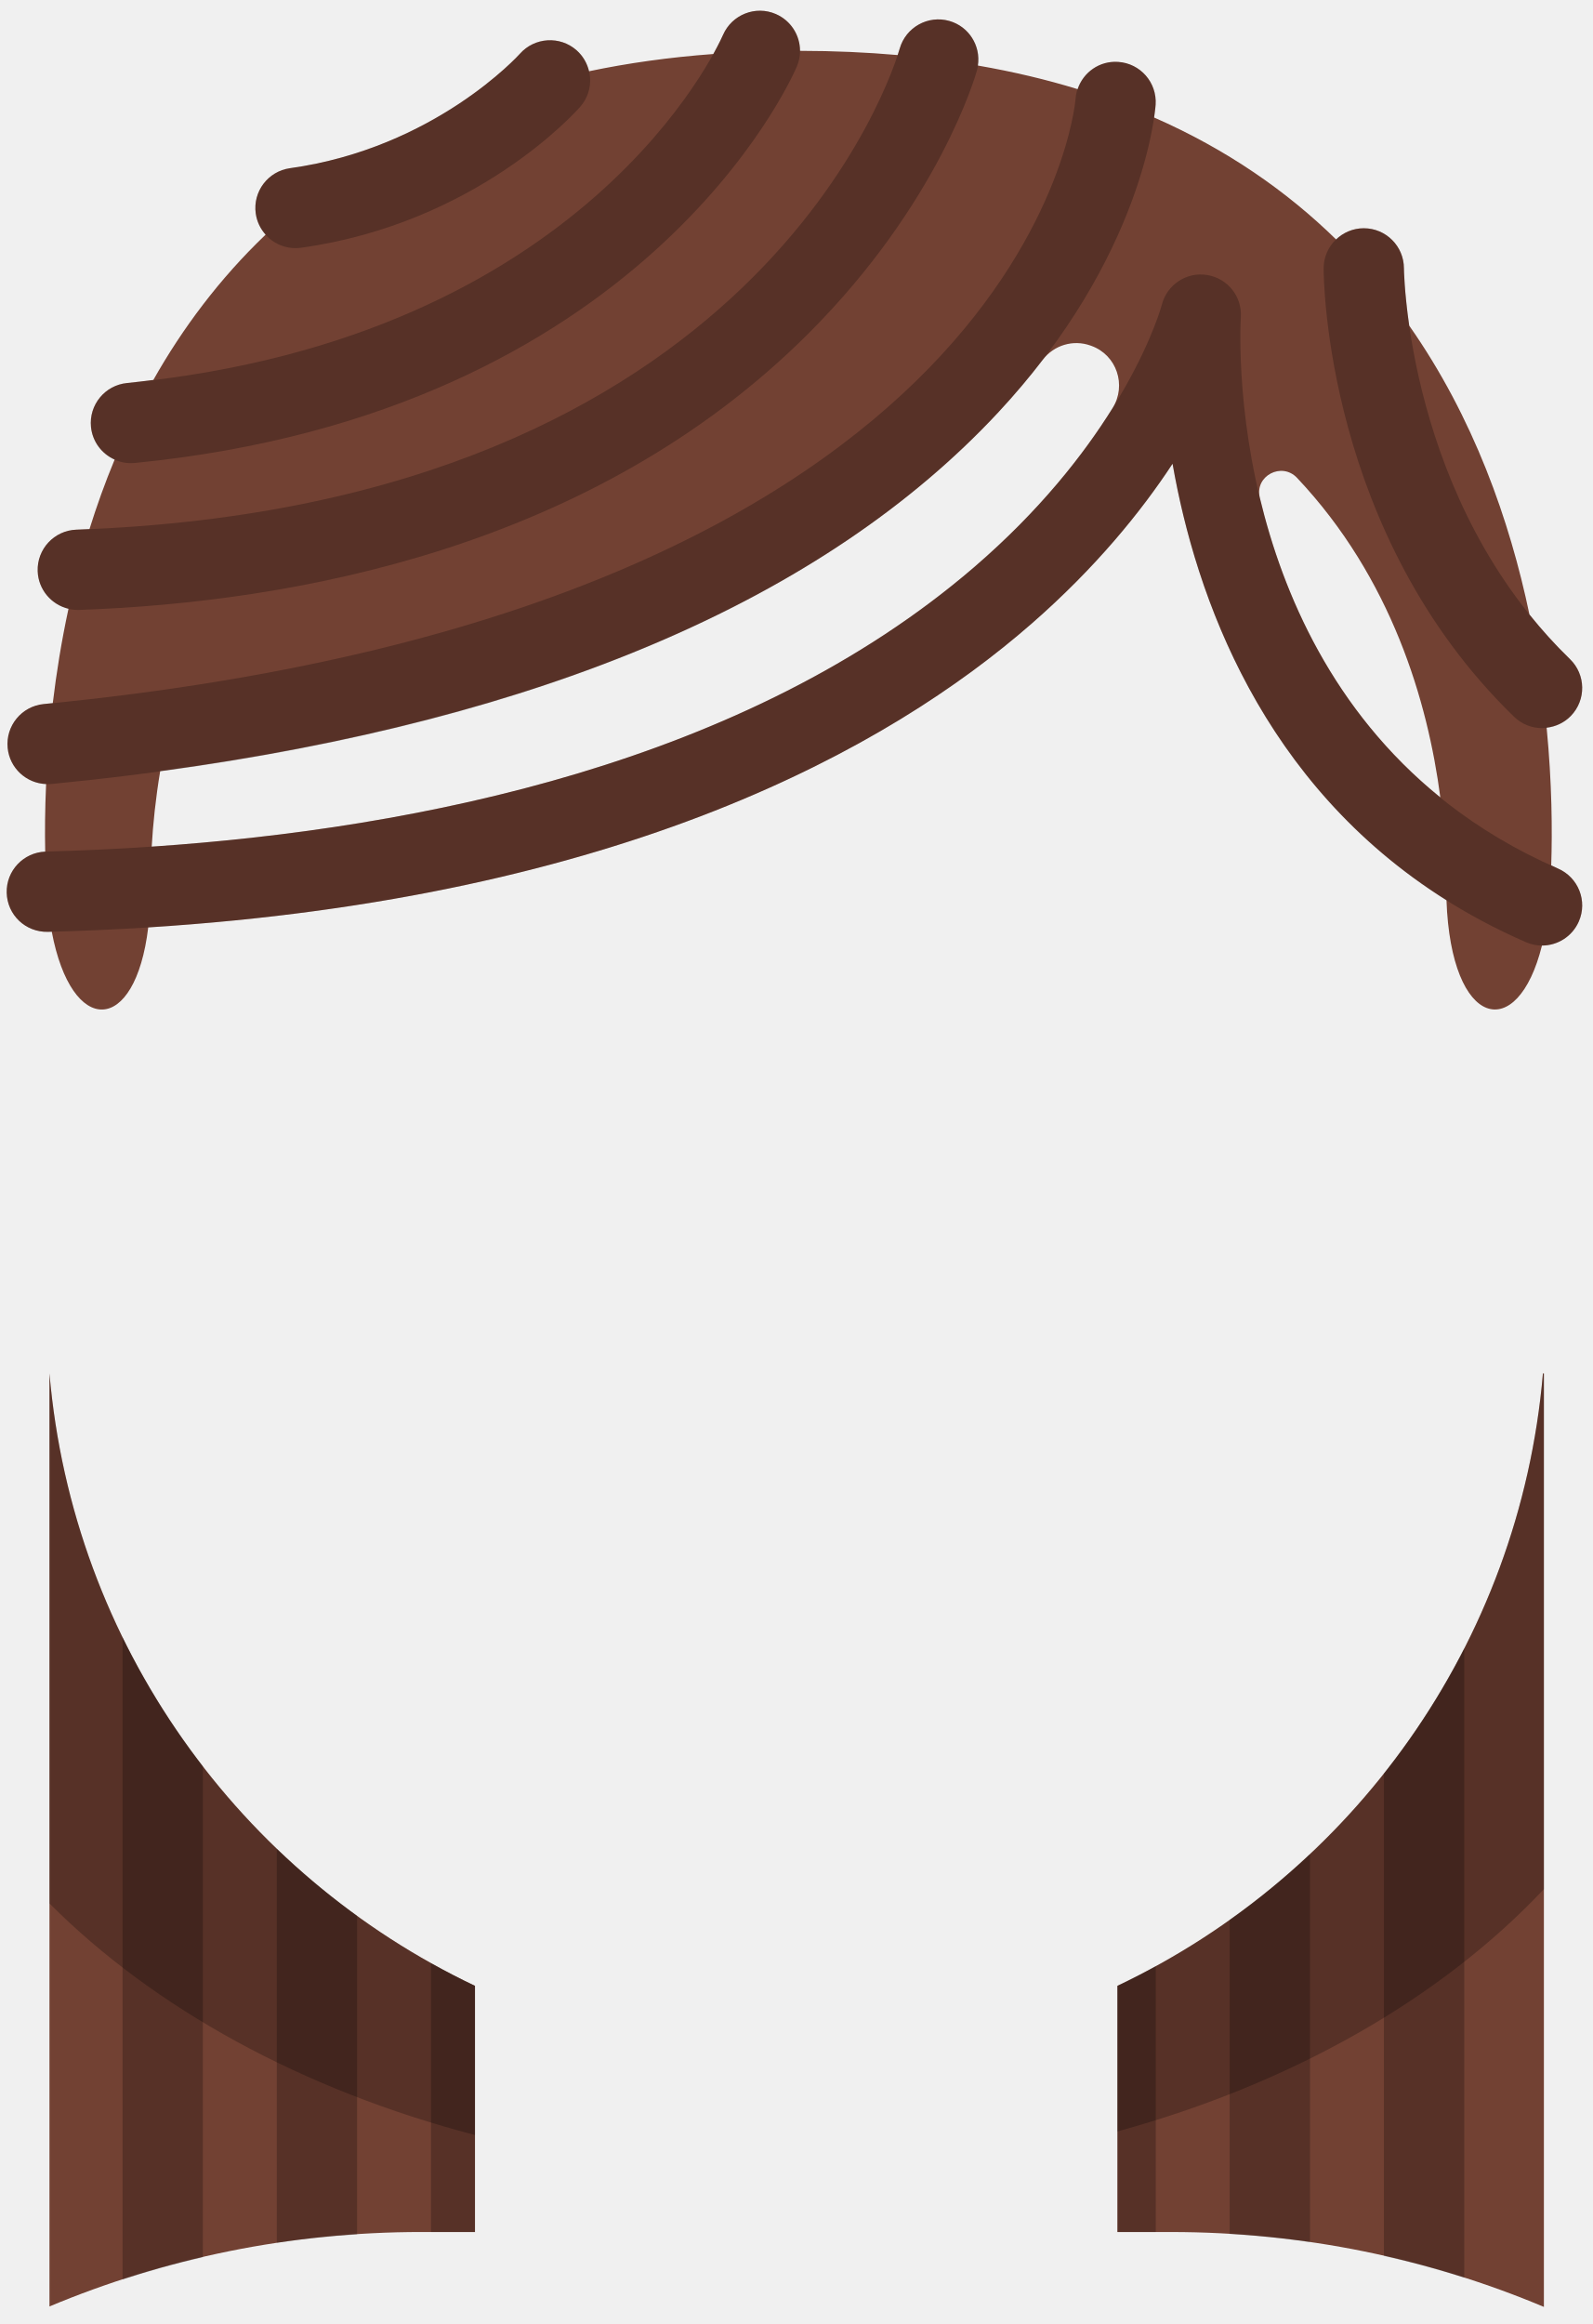
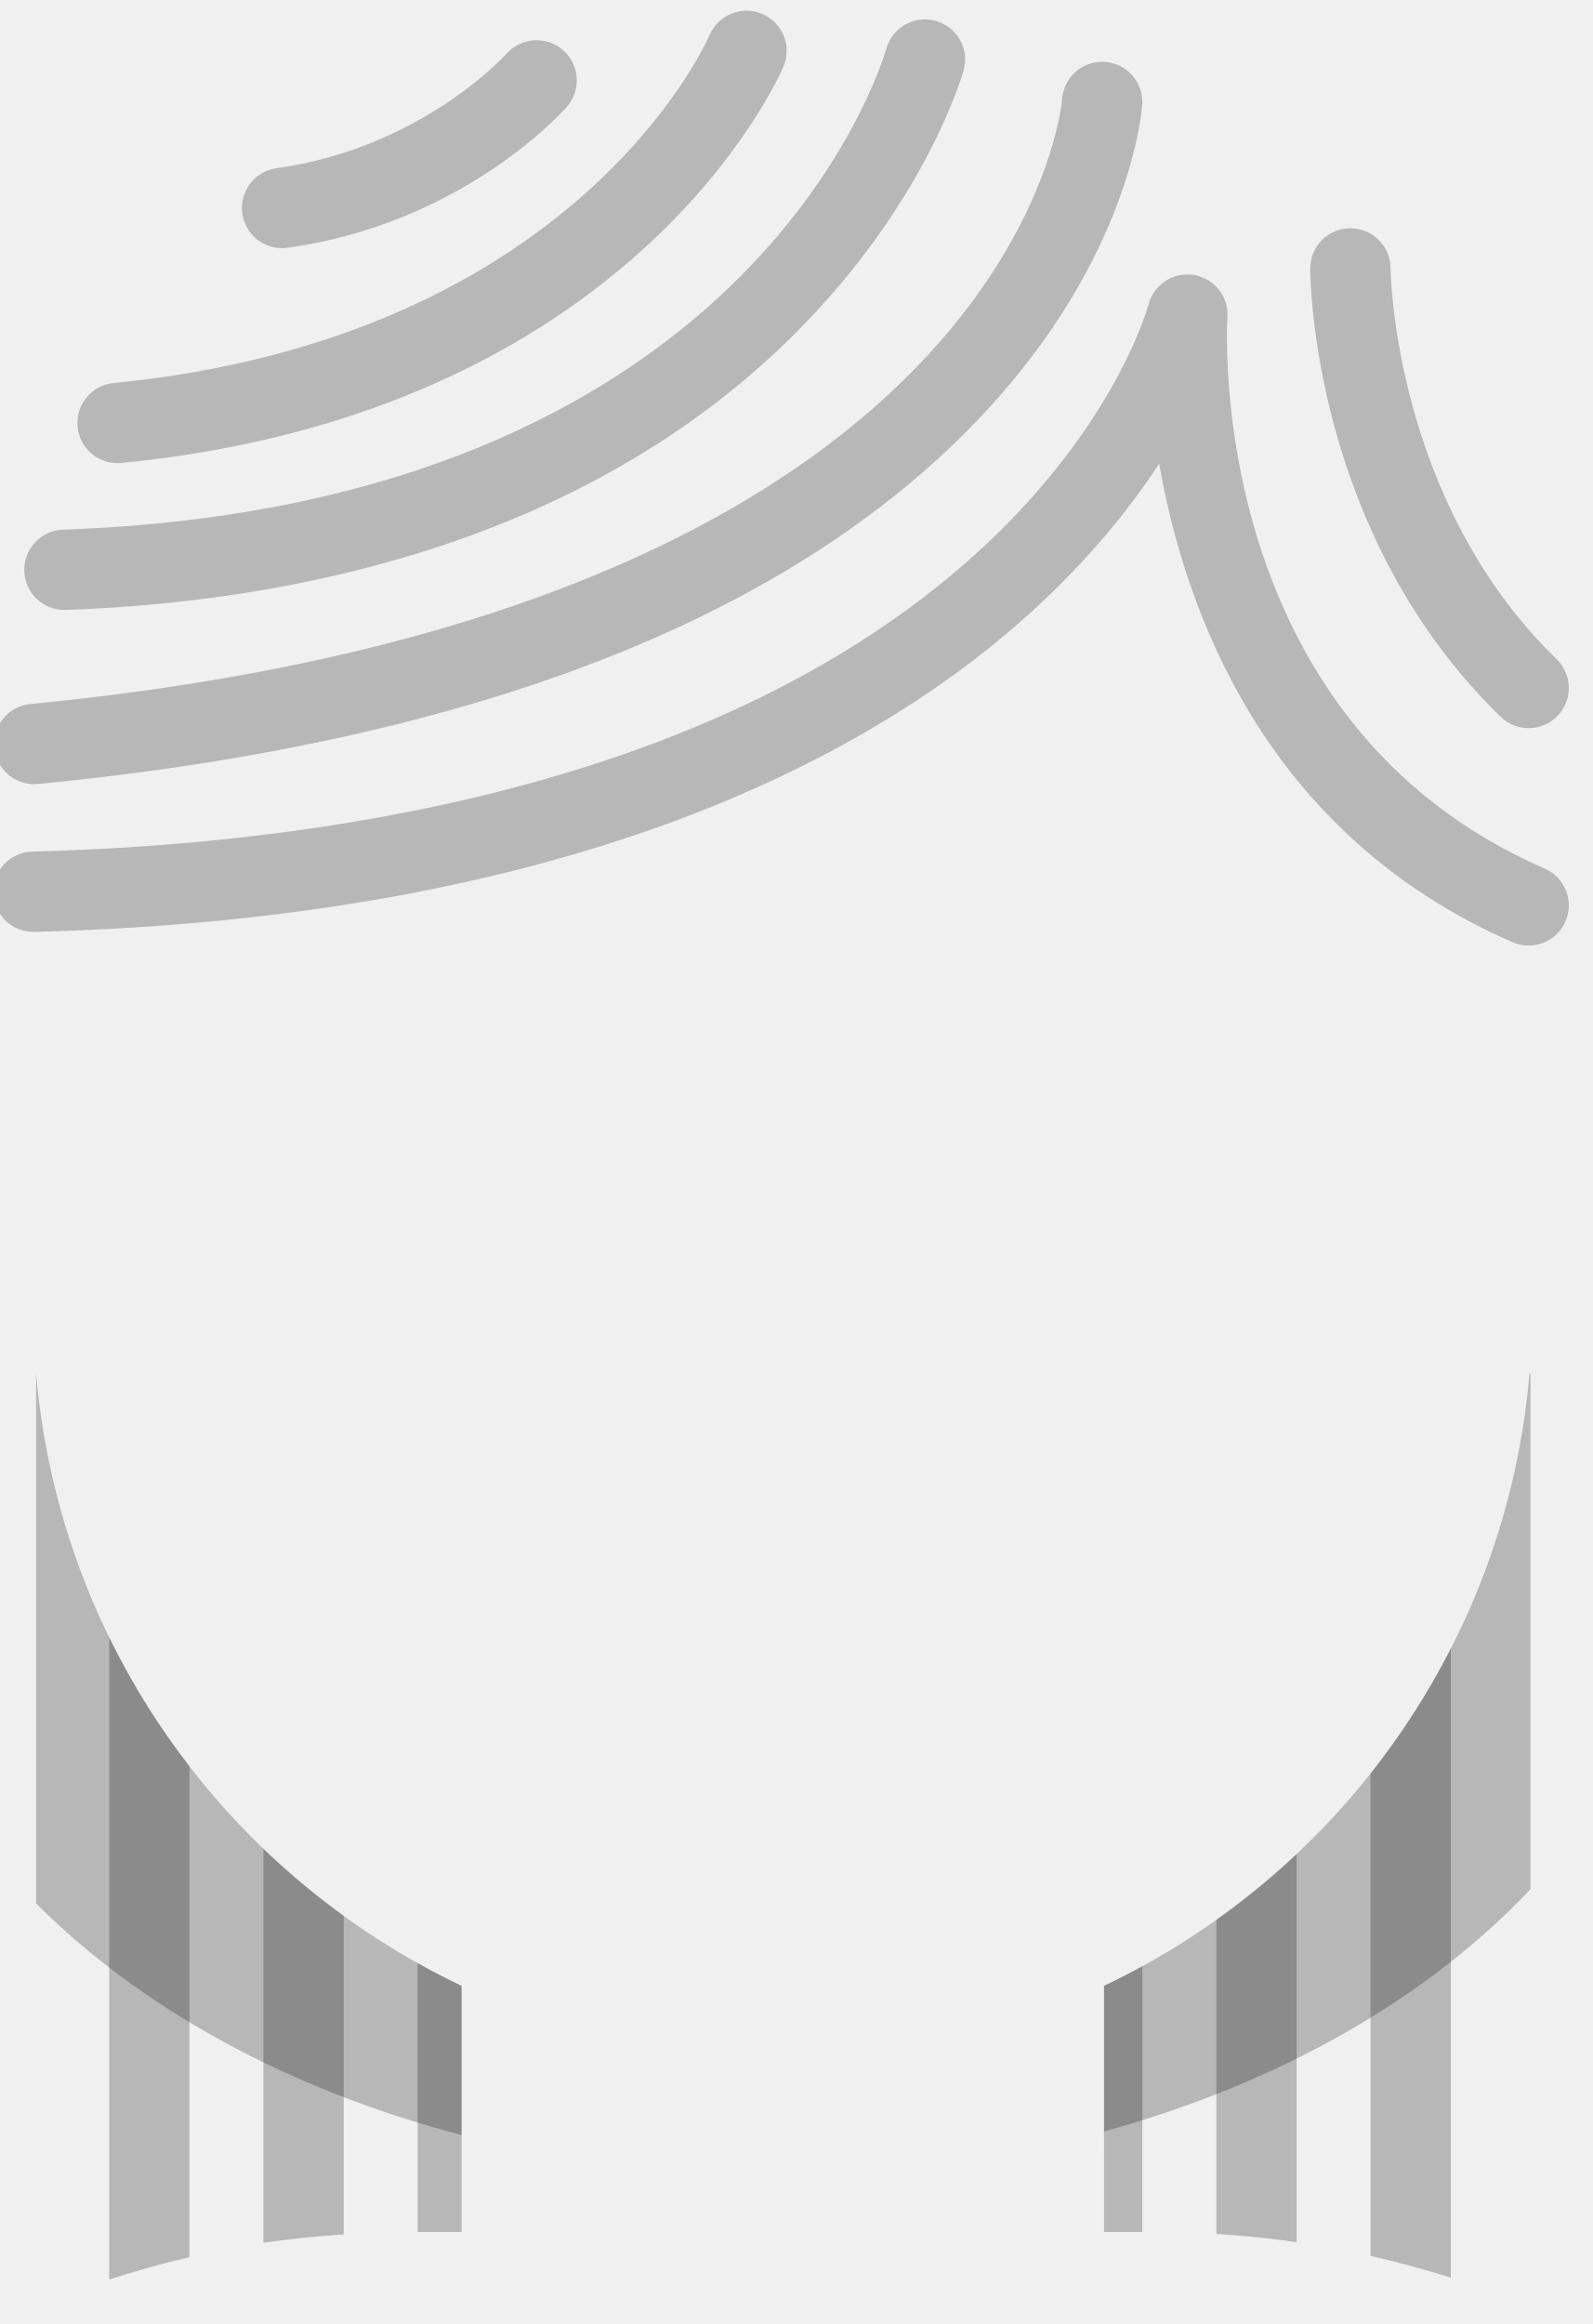
- <svg xmlns="http://www.w3.org/2000/svg" xmlns:ns2="http://design.blush" xmlns:xlink="http://www.w3.org/1999/xlink" viewBox="73.5 32.2 119 173.6" overflow="visible" width="119px" height="173.6px">
-   <defs>
+ <svg xmlns="http://www.w3.org/2000/svg" xmlns:xlink="http://www.w3.org/1999/xlink" viewBox="73.5 32.2 119 173.6" overflow="visible" width="119px" height="173.6px" version="1.1" id="svg41">
+   <defs id="defs6">
    <filter id="hairstyletwist-long-hair-2-filter-3">
-       <feColorMatrix in="SourceGraphic" values="0 0 0 0 0 0 0 0 0 0 0 0 0 0 0 0 0 0 0.24 0" />
+       <feColorMatrix in="SourceGraphic" values="0 0 0 0 0 0 0 0 0 0 0 0 0 0 0 0 0 0 0.24 0" id="feColorMatrix2" />
    </filter>
    <path d="M264,0 L264,280 L232,280 L232,271 C232,231.235 199.765,199 160,199 L160,199 L156,199 L156.001,180.61 C173.531,172.282 186.048,155.114 187.791,134.867 C193.569,134.003 198,129.019 198,123 L198,123 L198,110 C198,104.054 193.676,99.119 188.001,98.166 L188,92 C188,61.072 162.928,36 132,36 C101.072,36 76,61.072 76,92 L76,92 L76,98.166 C70.325,99.118 66,104.054 66,110 L66,110 L66,123 C66,129.019 70.431,134.003 76.209,134.867 C77.952,155.115 90.469,172.283 108,180.611 L108,199 L104,199 C64.633,199 32.645,230.594 32.01,269.809 L32,271 L32,280 L0,280 L0,0 L264,0 Z" id="hairstyletwist-long-hair-2-path-1" />
  </defs>
-   <g id="Hairstyle/Twist Long hair 2" stroke="none" stroke-width="1" fill="none" fill-rule="evenodd">
+   <g id="Hairstyle/Twist Long hair 2" stroke="none" stroke-width="1" fill="none" fill-rule="evenodd" transform="translate(-1, 0)">
    <g id="template-for-hairstyles" opacity=".184" transform="translate(1, 0)">
      <mask id="hairstyletwist-long-hair-2-mask-2" fill="#fff">
-         <use xlink:href="#hairstyletwist-long-hair-2-path-1" />
+         <use xlink:href="#hairstyletwist-long-hair-2-path-1" id="use8" />
      </mask>
      <g id="Mask-Hair" />
    </g>
-     <g id="Group-51" transform="translate(77, 134)">
-       <path d="M31.987,64.928 L31.987,46.539 C14.456,38.211 1.939,21.043 0.196,0.795 L0.196,70.489 C8.747,66.907 18.136,64.928 27.987,64.928 L31.987,64.928 Z" id="Fill-4" fill="#724133" ns2:color="Hair-500" />
-       <path d="M79.988,46.539 L79.987,64.929 L83.987,64.929 C93.867,64.929 103.28,66.923 111.851,70.523 L111.851,0.796 L111.779,0.796 C110.036,21.043 97.518,38.211 79.988,46.539" id="Fill-6" fill="#724133" ns2:color="Hair-500" />
-       <path d="M5.656,68.479 C7.62,67.838 9.621,67.283 11.656,66.811 L11.656,30.138 C9.347,27.151 7.33,23.926 5.656,20.503 L5.656,68.479 Z" id="Fill-8" fill-opacity=".24" fill="#000" />
-       <path d="M28.703,64.928 L31.988,64.928 L31.988,46.539 C30.872,46.009 29.777,45.442 28.703,44.842 L28.703,64.928 Z" id="Fill-10" fill-opacity=".24" fill="#000" />
-       <path d="M23.18,41.309 C21.065,39.778 19.058,38.106 17.18,36.301 L17.18,65.736 C19.153,65.439 21.158,65.24 23.18,65.106 L23.18,41.309 Z" id="Fill-12" fill-opacity=".24" fill="#000" />
-       <path d="M82.853,45.069 C81.914,45.585 80.959,46.078 79.988,46.539 L79.987,64.928 L82.853,64.928 L82.853,45.069 Z" id="Fill-14" fill-opacity=".24" fill="#000" />
-       <path d="M94.376,65.685 L94.376,36.691 C92.494,38.463 90.489,40.107 88.376,41.608 L88.376,65.075 C90.399,65.197 92.401,65.399 94.376,65.685" id="Fill-16" fill-opacity=".24" fill="#000" />
-       <path d="M105.9,21.331 C104.207,24.651 102.195,27.779 99.9,30.676 L99.9,66.718 C101.933,67.177 103.936,67.714 105.9,68.342 L105.9,21.331 Z" id="Fill-18" fill-opacity=".24" fill="#000" />
-       <path d="M31.987,57.684 L31.987,46.539 C14.456,38.211 1.939,21.043 0.196,0.795 L0.196,40.383 C8,48.206 19.053,54.302 31.987,57.684" id="Fill-20" fill-opacity=".24" fill="#000" />
-       <path d="M111.851,39.315 L111.851,0.795 L111.779,0.795 C110.036,21.043 97.518,38.211 79.988,46.539 L79.988,57.415 C93.082,53.826 104.195,47.452 111.851,39.315" id="Fill-22" fill-opacity=".24" fill="#000" />
+     <path id="Hair-Color" d="M 56.801 0.801 C 55.634 0.792 54.517 1.47 54.021 2.605 C 53.967 2.73 53.732 3.244 53.295 4.033 C 49.988 4.278 46.898 4.716 44.01 5.322 C 43.872 4.734 43.563 4.179 43.076 3.75 C 41.835 2.659 39.94 2.78 38.844 4.016 C 38.782 4.086 32.49 11.056 21.666 12.564 C 20.025 12.792 18.878 14.308 19.107 15.949 C 19.192 16.561 19.464 17.099 19.846 17.527 C 16.389 20.83 13.637 24.524 11.457 28.381 C 10.804 28.461 10.158 28.545 9.488 28.611 C 7.839 28.774 6.636 30.244 6.799 31.893 C 6.908 33.004 7.613 33.902 8.564 34.328 C 7.846 36.057 7.225 37.795 6.686 39.521 C 6.359 39.535 6.038 39.552 5.707 39.564 C 4.052 39.622 2.756 41.011 2.814 42.668 C 2.863 44.046 3.838 45.167 5.117 45.473 C 4.589 47.917 4.211 50.284 3.943 52.521 C 3.715 52.543 3.496 52.571 3.268 52.592 C 1.619 52.753 0.412 54.218 0.572 55.867 C 0.719 57.38 1.966 58.511 3.443 58.566 C 3.358 60.459 3.348 62.158 3.377 63.615 C 1.743 63.683 0.459 65.046 0.5 66.688 C 0.544 68.344 1.899 69.641 3.578 69.609 C 3.676 69.606 3.771 69.601 3.869 69.598 C 5.349 77.451 10.11 77.348 11.076 69.275 C 46.506 67.037 66.444 55.878 77.084 46.578 C 81.877 42.39 85.254 38.224 87.607 34.641 C 89.339 44.518 94.27 58.576 108.072 67.246 C 108.414 76.853 113.383 77.976 115.207 70.633 L 115.211 70.633 C 116.369 70.633 117.471 69.957 117.963 68.828 C 118.625 67.309 117.93 65.543 116.412 64.881 C 116.235 64.803 116.072 64.717 115.898 64.639 C 115.985 62.051 115.957 58.479 115.557 54.355 C 116.221 54.278 116.865 53.996 117.367 53.479 C 118.52 52.289 118.49 50.389 117.301 49.236 C 116.194 48.163 115.188 47.045 114.271 45.902 C 112.794 38.861 110.096 31.179 105.289 24.324 C 104.919 21.759 104.896 20.123 104.895 20.047 C 104.893 18.391 103.551 17.049 101.895 17.049 C 101.092 17.049 100.364 17.37 99.826 17.885 C 96.165 14.306 91.69 11.174 86.229 8.777 C 86.311 8.223 86.337 7.89 86.342 7.818 C 86.452 6.165 85.202 4.735 83.549 4.625 C 82.154 4.525 80.939 5.399 80.516 6.658 C 78.186 5.943 75.701 5.353 73.059 4.895 C 73.286 3.419 72.394 1.977 70.922 1.561 C 69.33 1.113 67.674 2.04 67.221 3.629 C 67.199 3.703 67.148 3.869 67.068 4.111 C 64.747 3.907 62.317 3.8 59.773 3.797 C 59.772 2.638 59.095 1.537 57.963 1.047 C 57.584 0.883 57.19 0.804 56.801 0.801 z M 80.498 25.629 C 80.828 25.637 81.161 25.697 81.484 25.814 C 81.504 25.821 81.523 25.829 81.543 25.836 C 83.436 26.524 84.19 28.777 83.125 30.486 C 80.985 33.918 77.704 38.132 72.771 42.375 C 55.824 56.951 31.291 61.896 11.336 63.242 C 11.434 61.545 11.627 59.641 11.969 57.604 C 40.514 53.741 61.562 44.763 74.555 30.836 C 75.804 29.497 76.917 28.171 77.914 26.869 C 78.541 26.051 79.508 25.604 80.498 25.629 z M 95.938 35.188 C 96.282 35.233 96.623 35.393 96.908 35.695 C 103.974 43.179 106.68 52.426 107.613 59.562 C 99.596 53.072 95.853 44.376 94.125 37.164 C 93.834 35.951 94.903 35.052 95.938 35.188 z M 3.695 102.596 L 3.695 172.289 C 12.246 168.707 21.635 166.729 31.486 166.729 L 35.486 166.729 L 35.486 148.34 C 17.955 140.012 5.438 122.844 3.695 102.596 z M 115.279 102.596 C 113.536 122.843 101.018 140.01 83.488 148.338 L 83.486 166.729 L 87.486 166.729 C 97.366 166.729 106.781 168.722 115.352 172.322 L 115.352 102.596 L 115.279 102.596 z " transform="translate(73.5,32.2)" />
+     <path d="m 82.656,202.479 c 1.964,-0.641 3.965,-1.196 6,-1.668 v -36.673 c -2.309,-2.987 -4.326,-6.212 -6,-9.635 z" id="Fill-8" fill-opacity="0.24" fill="#000000" />
+     <path d="m 105.703,198.928 h 3.285 v -18.389 c -1.116,-0.53 -2.211,-1.097 -3.285,-1.697 z" id="Fill-10" fill-opacity="0.24" fill="#000000" />
+     <path d="m 100.18,175.309 c -2.115,-1.531 -4.122,-3.203 -6,-5.008 v 29.435 c 1.973,-0.297 3.978,-0.496 6,-0.63 z" id="Fill-12" fill-opacity="0.24" fill="#000000" />
+     <path d="m 159.853,179.069 c -0.939,0.516 -1.894,1.009 -2.865,1.47 l -0.001,18.389 h 2.866 z" id="Fill-14" fill-opacity="0.24" fill="#000000" />
+     <path d="m 171.376,199.685 v -28.994 c -1.882,1.772 -3.887,3.416 -6,4.917 v 23.467 c 2.023,0.122 4.025,0.324 6,0.61" id="Fill-16" fill-opacity="0.24" fill="#000000" />
+     <path d="m 182.9,155.331 c -1.693,3.32 -3.705,6.448 -6,9.345 v 36.042 c 2.033,0.459 4.036,0.996 6,1.624 z" id="Fill-18" fill-opacity="0.24" fill="#000000" />
+     <path d="m 108.987,191.684 v -11.145 c -17.531,-8.328 -30.048,-25.496 -31.791,-45.744 v 39.588 c 7.804,7.823 18.857,13.919 31.791,17.301" id="Fill-20" fill-opacity="0.24" fill="#000000" />
+     <path d="m 188.851,173.315 v -38.52 h -0.072 c -1.743,20.248 -14.261,37.416 -31.791,45.744 v 10.876 c 13.094,-3.589 24.207,-9.963 31.863,-18.1" id="Fill-22" fill-opacity="0.24" fill="#000000" />
+     <path d="m 189.911,97.081 c -25.209,-10.982 -23.775,-39.972 -23.702,-41.196 0.097,-1.544 -0.998,-2.902 -2.526,-3.144 -1.532,-0.246 -2.992,0.722 -3.376,2.22 -0.026,0.097 -2.63,9.807 -14.035,19.615 -19.268,16.573 -48.347,20.695 -69.349,21.235 -1.657,0.042 -2.965,1.42 -2.923,3.076 0.044,1.656 1.398,2.954 3.077,2.922 40.156,-1.032 62.138,-13.093 73.506,-23.029 4.793,-4.189 8.171,-8.356 10.524,-11.938 1.96,11.181 8.015,27.727 26.408,35.74 0.39,0.17 0.796,0.25 1.196,0.25 1.158,0 2.261,-0.673 2.752,-1.802 0.662,-1.519 -0.033,-3.287 -1.552,-3.949" id="path26" fill-opacity="0.24" fill="#000000" />
+     <path d="m 77.055,90.777 c 0.097,0 0.195,-0.004 0.293,-0.014 32.718,-3.178 56.507,-12.507 70.706,-27.727 10.915,-11.7 11.758,-22.562 11.788,-23.018 0.11,-1.654 -1.14,-3.083 -2.793,-3.194 -1.662,-0.118 -3.084,1.14 -3.193,2.793 -0.026,0.38 -3.389,38.016 -77.088,45.174 -1.649,0.16 -2.856,1.627 -2.695,3.276 0.15,1.55 1.456,2.71 2.982,2.71" id="path28" fill-opacity="0.24" fill="#000000" />
+     <path d="m 79.312,77.763 c 0.036,0 0.072,0 0.107,-0.002 15.993,-0.564 38.427,-4.604 54.487,-20.652 9.745,-9.736 12.48,-19.259 12.592,-19.659 0.444,-1.593 -0.486,-3.24 -2.077,-3.688 -1.591,-0.449 -3.247,0.479 -3.7,2.067 -0.398,1.393 -10.337,34.131 -61.513,35.936 -1.656,0.058 -2.951,1.448 -2.892,3.104 0.057,1.62 1.388,2.894 2.996,2.894" id="path30" fill-opacity="0.24" fill="#000000" />
+     <g filter="url(#hairstyletwist-long-hair-2-filter-3)" id="Group-12" transform="translate(74,32)">
+       <g transform="translate(6,0.6103)" id="g34">
+         <path d="m 3.28,34.187 c 0.098,0 0.198,-0.004 0.298,-0.015 37.976,-3.744 49.005,-28.553 49.456,-29.608 0.65,-1.519 -0.054,-3.273 -1.571,-3.928 -1.515,-0.656 -3.28,0.045 -3.941,1.559 -0.403,0.922 -10.253,22.627 -44.533,26.007 -1.649,0.162 -2.854,1.631 -2.691,3.279 0.152,1.549 1.458,2.706 2.982,2.706" id="path32" fill="#351f0d" />
+       </g>
    </g>
-     <g id="Group-17" transform="translate(74, 32)">
-       <g id="Group-3" transform="translate(0, 0.6103)" fill="#724133" ns2:color="Hair-500">
-         <path d="M96.408,35.285 C103.474,42.769 106.18,52.016 107.113,59.152 C99.096,52.661 95.352,43.966 93.624,36.754 C93.236,35.137 95.266,34.075 96.408,35.285 M72.272,41.966 C55.325,56.542 30.79,61.486 10.835,62.832 C10.933,61.135 11.127,59.231 11.469,57.194 C40.014,53.331 61.061,44.354 74.054,30.427 C75.303,29.088 76.417,27.761 77.414,26.459 C78.25,25.368 79.692,24.937 80.984,25.405 C81.004,25.412 81.023,25.419 81.043,25.426 C82.936,26.114 83.689,28.367 82.624,30.076 C80.484,33.508 77.205,37.723 72.272,41.966 M115.911,64.471 C115.734,64.393 115.572,64.306 115.398,64.228 C115.485,61.64 115.456,58.07 115.056,53.946 C115.72,53.869 116.365,53.585 116.867,53.068 C118.02,51.878 117.99,49.979 116.801,48.826 C115.694,47.753 114.689,46.636 113.772,45.493 C112.295,38.452 109.596,30.769 104.789,23.914 C104.419,21.349 104.395,19.712 104.394,19.636 C104.392,17.98 103.05,16.639 101.394,16.639 C100.591,16.639 99.864,16.96 99.326,17.475 C95.665,13.896 91.19,10.764 85.729,8.367 C85.811,7.813 85.837,7.48 85.842,7.408 C85.952,5.755 84.702,4.325 83.049,4.215 C81.654,4.115 80.439,4.99 80.016,6.249 C77.686,5.534 75.2,4.943 72.558,4.485 C72.785,3.009 71.893,1.567 70.421,1.151 C68.829,0.703 67.174,1.63 66.721,3.219 C66.699,3.293 66.649,3.46 66.569,3.702 C64.248,3.498 61.818,3.39 59.274,3.387 C59.273,2.228 58.595,1.126 57.463,0.636 C55.948,-0.02 54.182,0.681 53.521,2.195 C53.467,2.32 53.232,2.835 52.795,3.624 C49.488,3.869 46.397,4.306 43.509,4.912 C43.371,4.324 43.062,3.77 42.575,3.341 C41.334,2.25 39.44,2.37 38.344,3.606 C38.282,3.676 31.989,10.647 21.165,12.155 C19.524,12.383 18.379,13.899 18.608,15.54 C18.693,16.152 18.964,16.689 19.346,17.117 C15.889,20.42 13.137,24.114 10.957,27.971 C10.304,28.051 9.659,28.136 8.989,28.202 C7.34,28.365 6.135,29.833 6.298,31.482 C6.407,32.593 7.114,33.493 8.065,33.919 C7.347,35.648 6.725,37.385 6.186,39.111 C5.859,39.125 5.538,39.143 5.207,39.155 C3.552,39.213 2.257,40.602 2.315,42.259 C2.364,43.637 3.338,44.757 4.617,45.063 C4.089,47.507 3.712,49.874 3.444,52.111 C3.216,52.133 2.996,52.16 2.768,52.181 C1.119,52.342 -0.088,53.808 0.072,55.457 C0.219,56.97 1.467,58.102 2.944,58.157 C2.859,60.05 2.848,61.749 2.877,63.206 C1.243,63.274 -0.041,64.636 0,66.277 C0.044,67.933 1.398,69.231 3.077,69.199 C3.175,69.196 3.27,69.191 3.368,69.188 C4.848,77.041 9.609,76.939 10.575,68.866 C46.005,66.628 65.943,55.469 76.583,46.169 C81.376,41.981 84.754,37.814 87.107,34.231 C88.839,44.108 93.771,58.166 107.573,66.836 C107.915,76.443 112.882,77.565 114.706,70.222 C114.708,70.222 114.709,70.222 114.711,70.222 C115.869,70.222 116.971,69.548 117.463,68.419 C118.125,66.9 117.429,65.133 115.911,64.471" id="Fill-1" />
-       </g>
-       <path d="M115.911,65.081 C90.702,54.099 92.136,25.108 92.209,23.884 C92.306,22.34 91.211,20.983 89.683,20.741 C88.151,20.494 86.691,21.462 86.307,22.96 C86.281,23.058 83.677,32.767 72.272,42.575 C53.004,59.148 23.925,63.27 2.923,63.81 C1.266,63.852 -0.042,65.231 0,66.886 C0.044,68.543 1.398,69.841 3.077,69.808 C43.233,68.776 65.215,56.715 76.583,46.779 C81.376,42.59 84.754,38.423 87.107,34.842 C89.067,46.023 95.122,62.569 113.515,70.582 C113.905,70.751 114.311,70.832 114.711,70.832 C115.869,70.832 116.972,70.159 117.463,69.029 C118.125,67.51 117.43,65.743 115.911,65.081" id="Fill-4" fill-opacity=".24" fill="#000" />
-       <path d="M3.055,58.777 C3.152,58.777 3.25,58.773 3.348,58.763 C36.066,55.585 59.855,46.256 74.054,31.036 C84.969,19.336 85.812,8.474 85.842,8.018 C85.952,6.364 84.702,4.935 83.049,4.824 C81.387,4.706 79.965,5.964 79.856,7.617 C79.83,7.997 76.467,45.633 2.768,52.791 C1.119,52.951 -0.088,54.418 0.073,56.067 C0.223,57.617 1.529,58.777 3.055,58.777" id="Fill-6" fill-opacity=".24" fill="#000" />
-       <path d="M5.312,45.763 C5.348,45.763 5.384,45.763 5.419,45.761 C21.412,45.197 43.846,41.157 59.906,25.109 C69.651,15.373 72.386,5.85 72.498,5.45 C72.942,3.857 72.012,2.21 70.421,1.762 C68.83,1.313 67.174,2.241 66.721,3.829 C66.323,5.222 56.384,37.96 5.208,39.765 C3.552,39.823 2.257,41.213 2.316,42.869 C2.373,44.489 3.704,45.763 5.312,45.763" id="Fill-8" fill-opacity=".24" fill="#000" />
-       <g filter="url(#hairstyletwist-long-hair-2-filter-3)" id="Group-12">
-         <g transform="translate(6, 0.6103)">
-           <path d="M3.28,34.187 C3.378,34.187 3.478,34.183 3.578,34.172 C41.554,30.428 52.583,5.619 53.034,4.564 C53.684,3.045 52.98,1.291 51.463,0.636 C49.948,-0.02 48.183,0.681 47.522,2.195 C47.119,3.117 37.269,24.822 2.989,28.202 C1.34,28.364 0.135,29.833 0.298,31.481 C0.45,33.03 1.756,34.187 3.28,34.187" id="Fill-10" fill="#351F0D" />
-         </g>
-       </g>
-       <path d="M21.575,18.736 C21.713,18.736 21.852,18.726 21.993,18.707 C35.114,16.879 42.545,8.527 42.855,8.172 C43.942,6.927 43.815,5.043 42.575,3.95 C41.334,2.86 39.44,2.98 38.344,4.215 C38.282,4.286 31.989,11.257 21.165,12.764 C19.524,12.993 18.379,14.508 18.608,16.15 C18.817,17.65 20.102,18.736 21.575,18.736" id="Fill-13" fill-opacity=".24" fill="#000" />
-       <path d="M114.713,54.59 C115.496,54.59 116.278,54.285 116.867,53.678 C118.021,52.488 117.99,50.589 116.801,49.436 C104.627,37.635 104.397,20.496 104.395,20.246 C104.393,18.59 103.05,17.25 101.395,17.25 C99.737,17.25 98.395,18.593 98.395,20.25 C98.395,21.054 98.557,40.107 112.625,53.744 C113.208,54.309 113.961,54.59 114.713,54.59" id="Fill-15" fill-opacity=".24" fill="#000" />
-     </g>
+     <path d="m 95.575,50.736 c 0.138,0 0.277,-0.01 0.418,-0.029 13.121,-1.828 20.552,-10.18 20.862,-10.535 1.087,-1.245 0.96,-3.129 -0.28,-4.222 -1.241,-1.09 -3.135,-0.97 -4.231,0.265 -0.062,0.071 -6.355,7.042 -17.179,8.549 -1.641,0.229 -2.786,1.744 -2.557,3.386 0.209,1.5 1.494,2.586 2.967,2.586" id="Fill-13" fill-opacity="0.24" fill="#000000" />
+     <path d="m 188.713,86.59 c 0.783,0 1.565,-0.305 2.154,-0.912 1.154,-1.19 1.123,-3.089 -0.066,-4.242 -12.174,-11.801 -12.404,-28.94 -12.406,-29.19 -0.002,-1.656 -1.345,-2.996 -3,-2.996 -1.658,0 -3,1.343 -3,3 0,0.804 0.162,19.857 14.23,33.494 0.583,0.565 1.336,0.846 2.088,0.846" id="Fill-15" fill-opacity="0.24" fill="#000000" />
  </g>
</svg>
